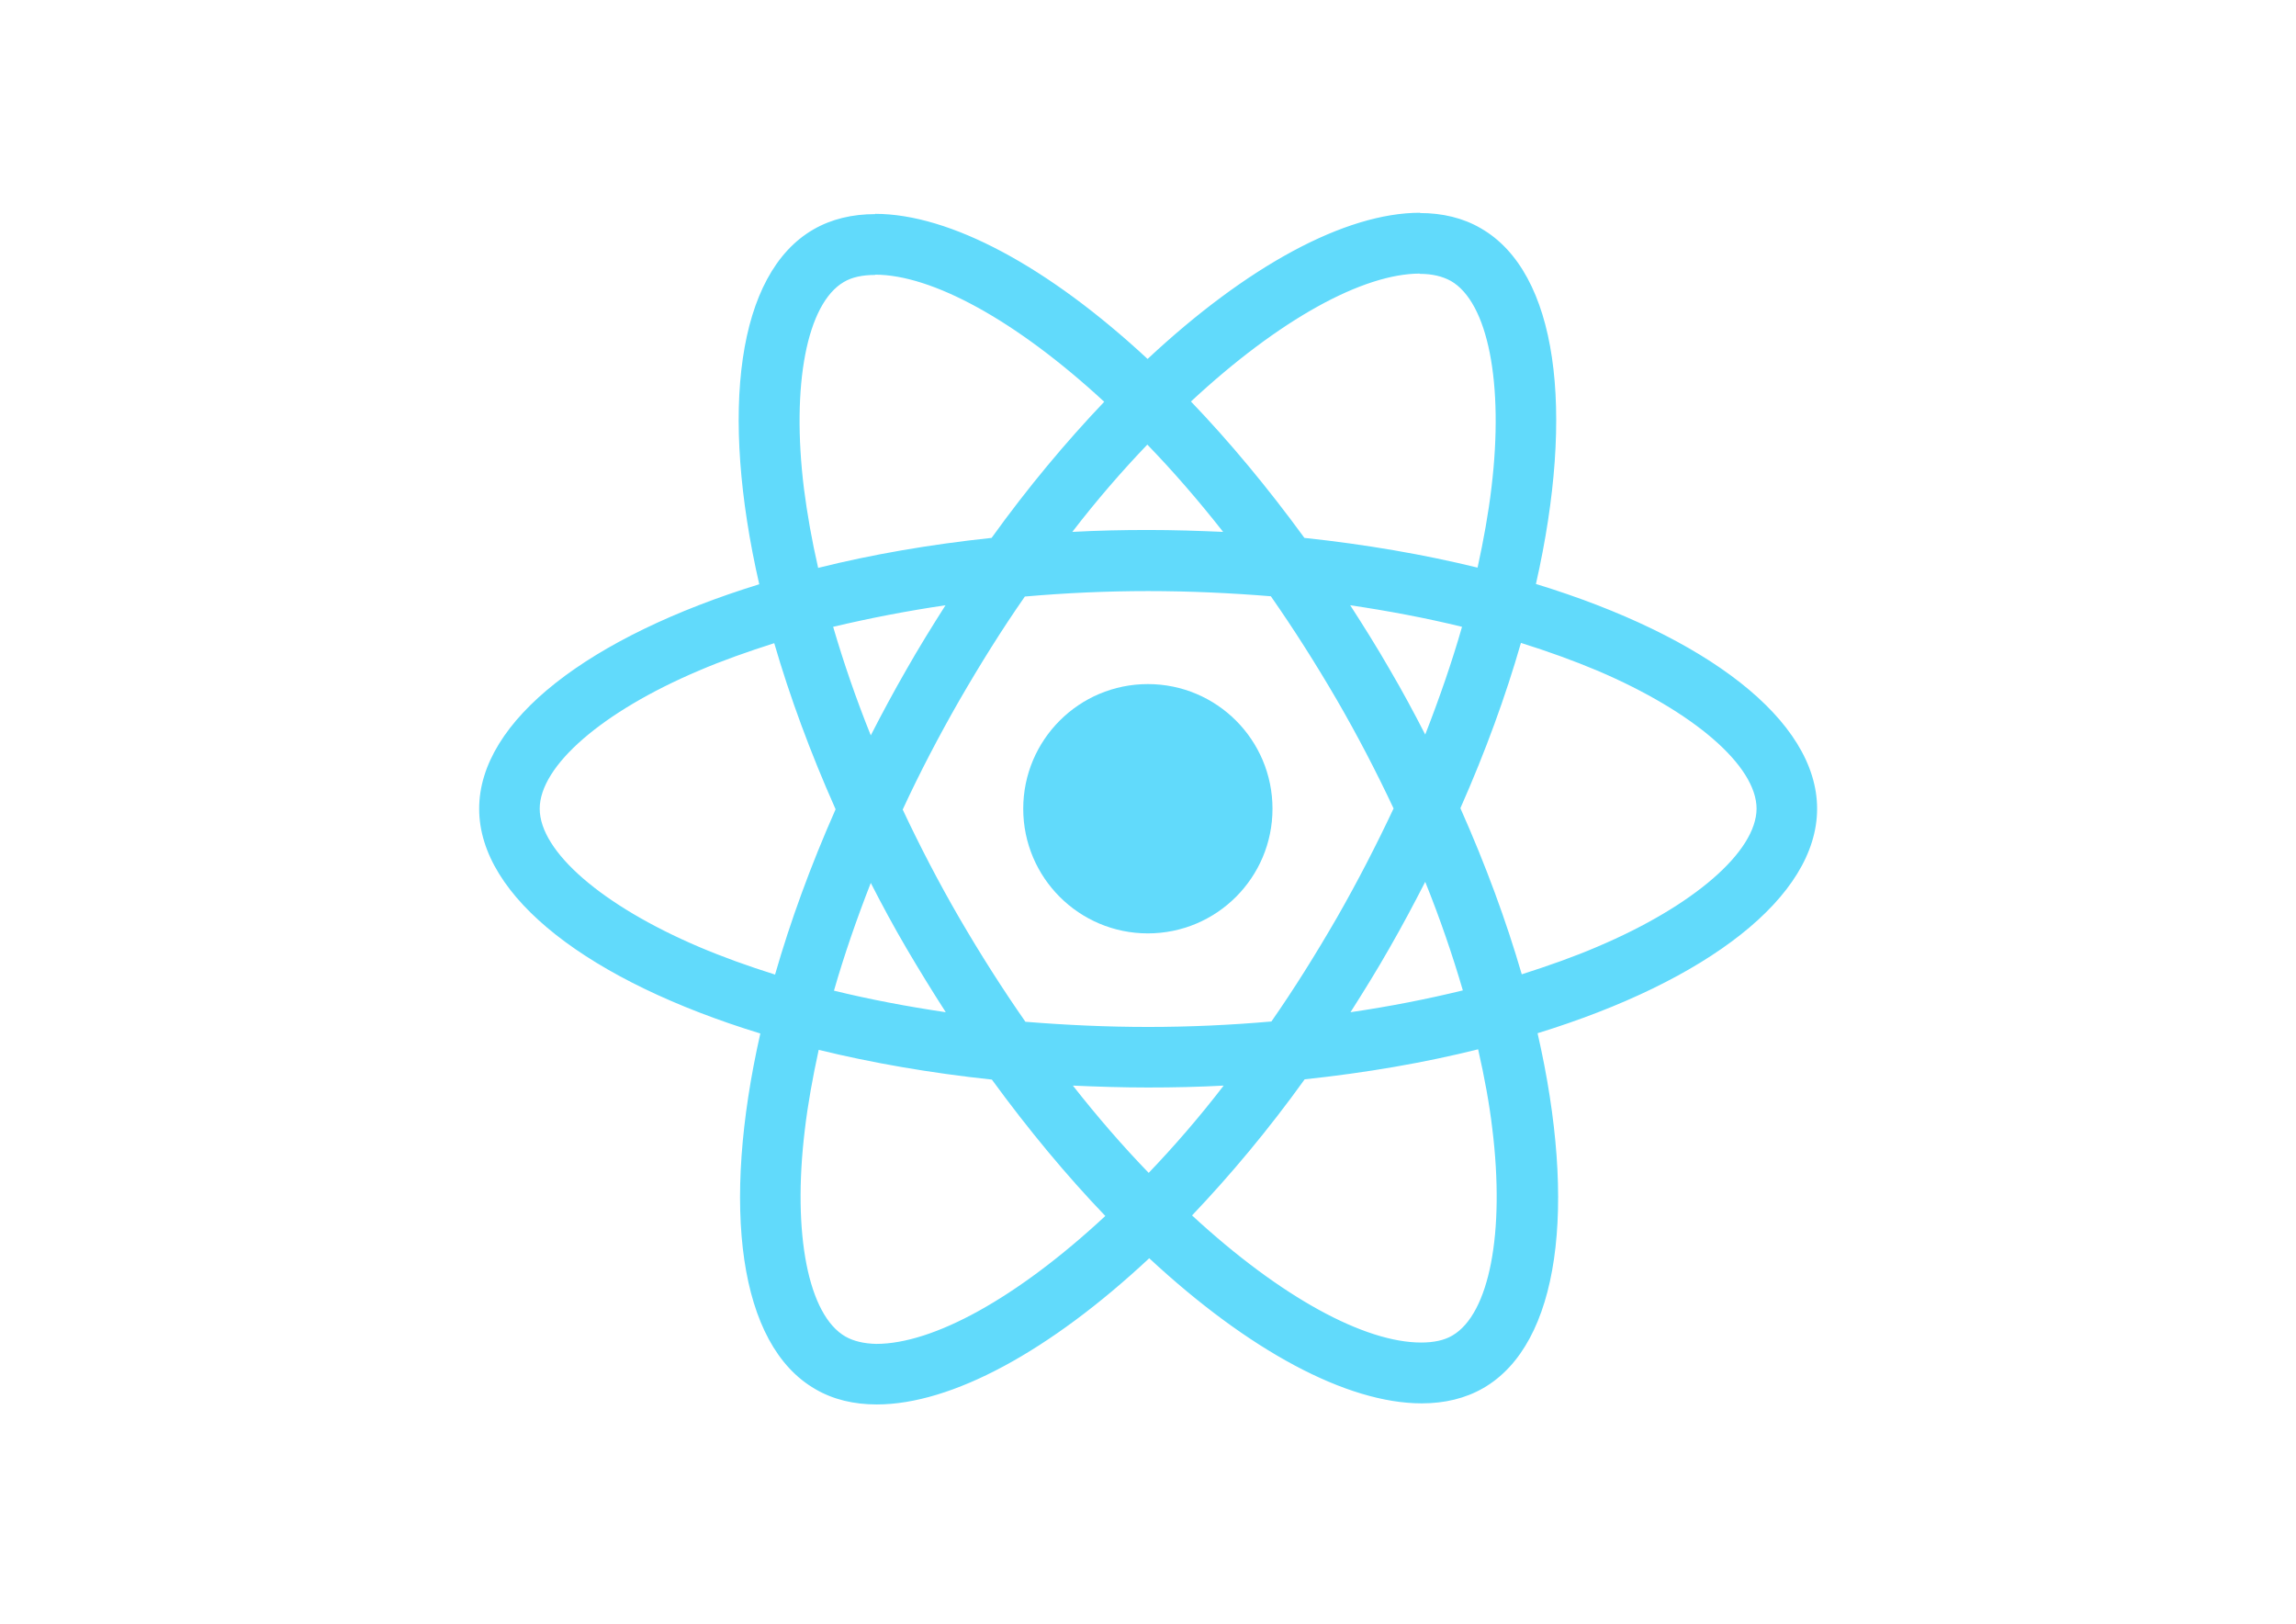
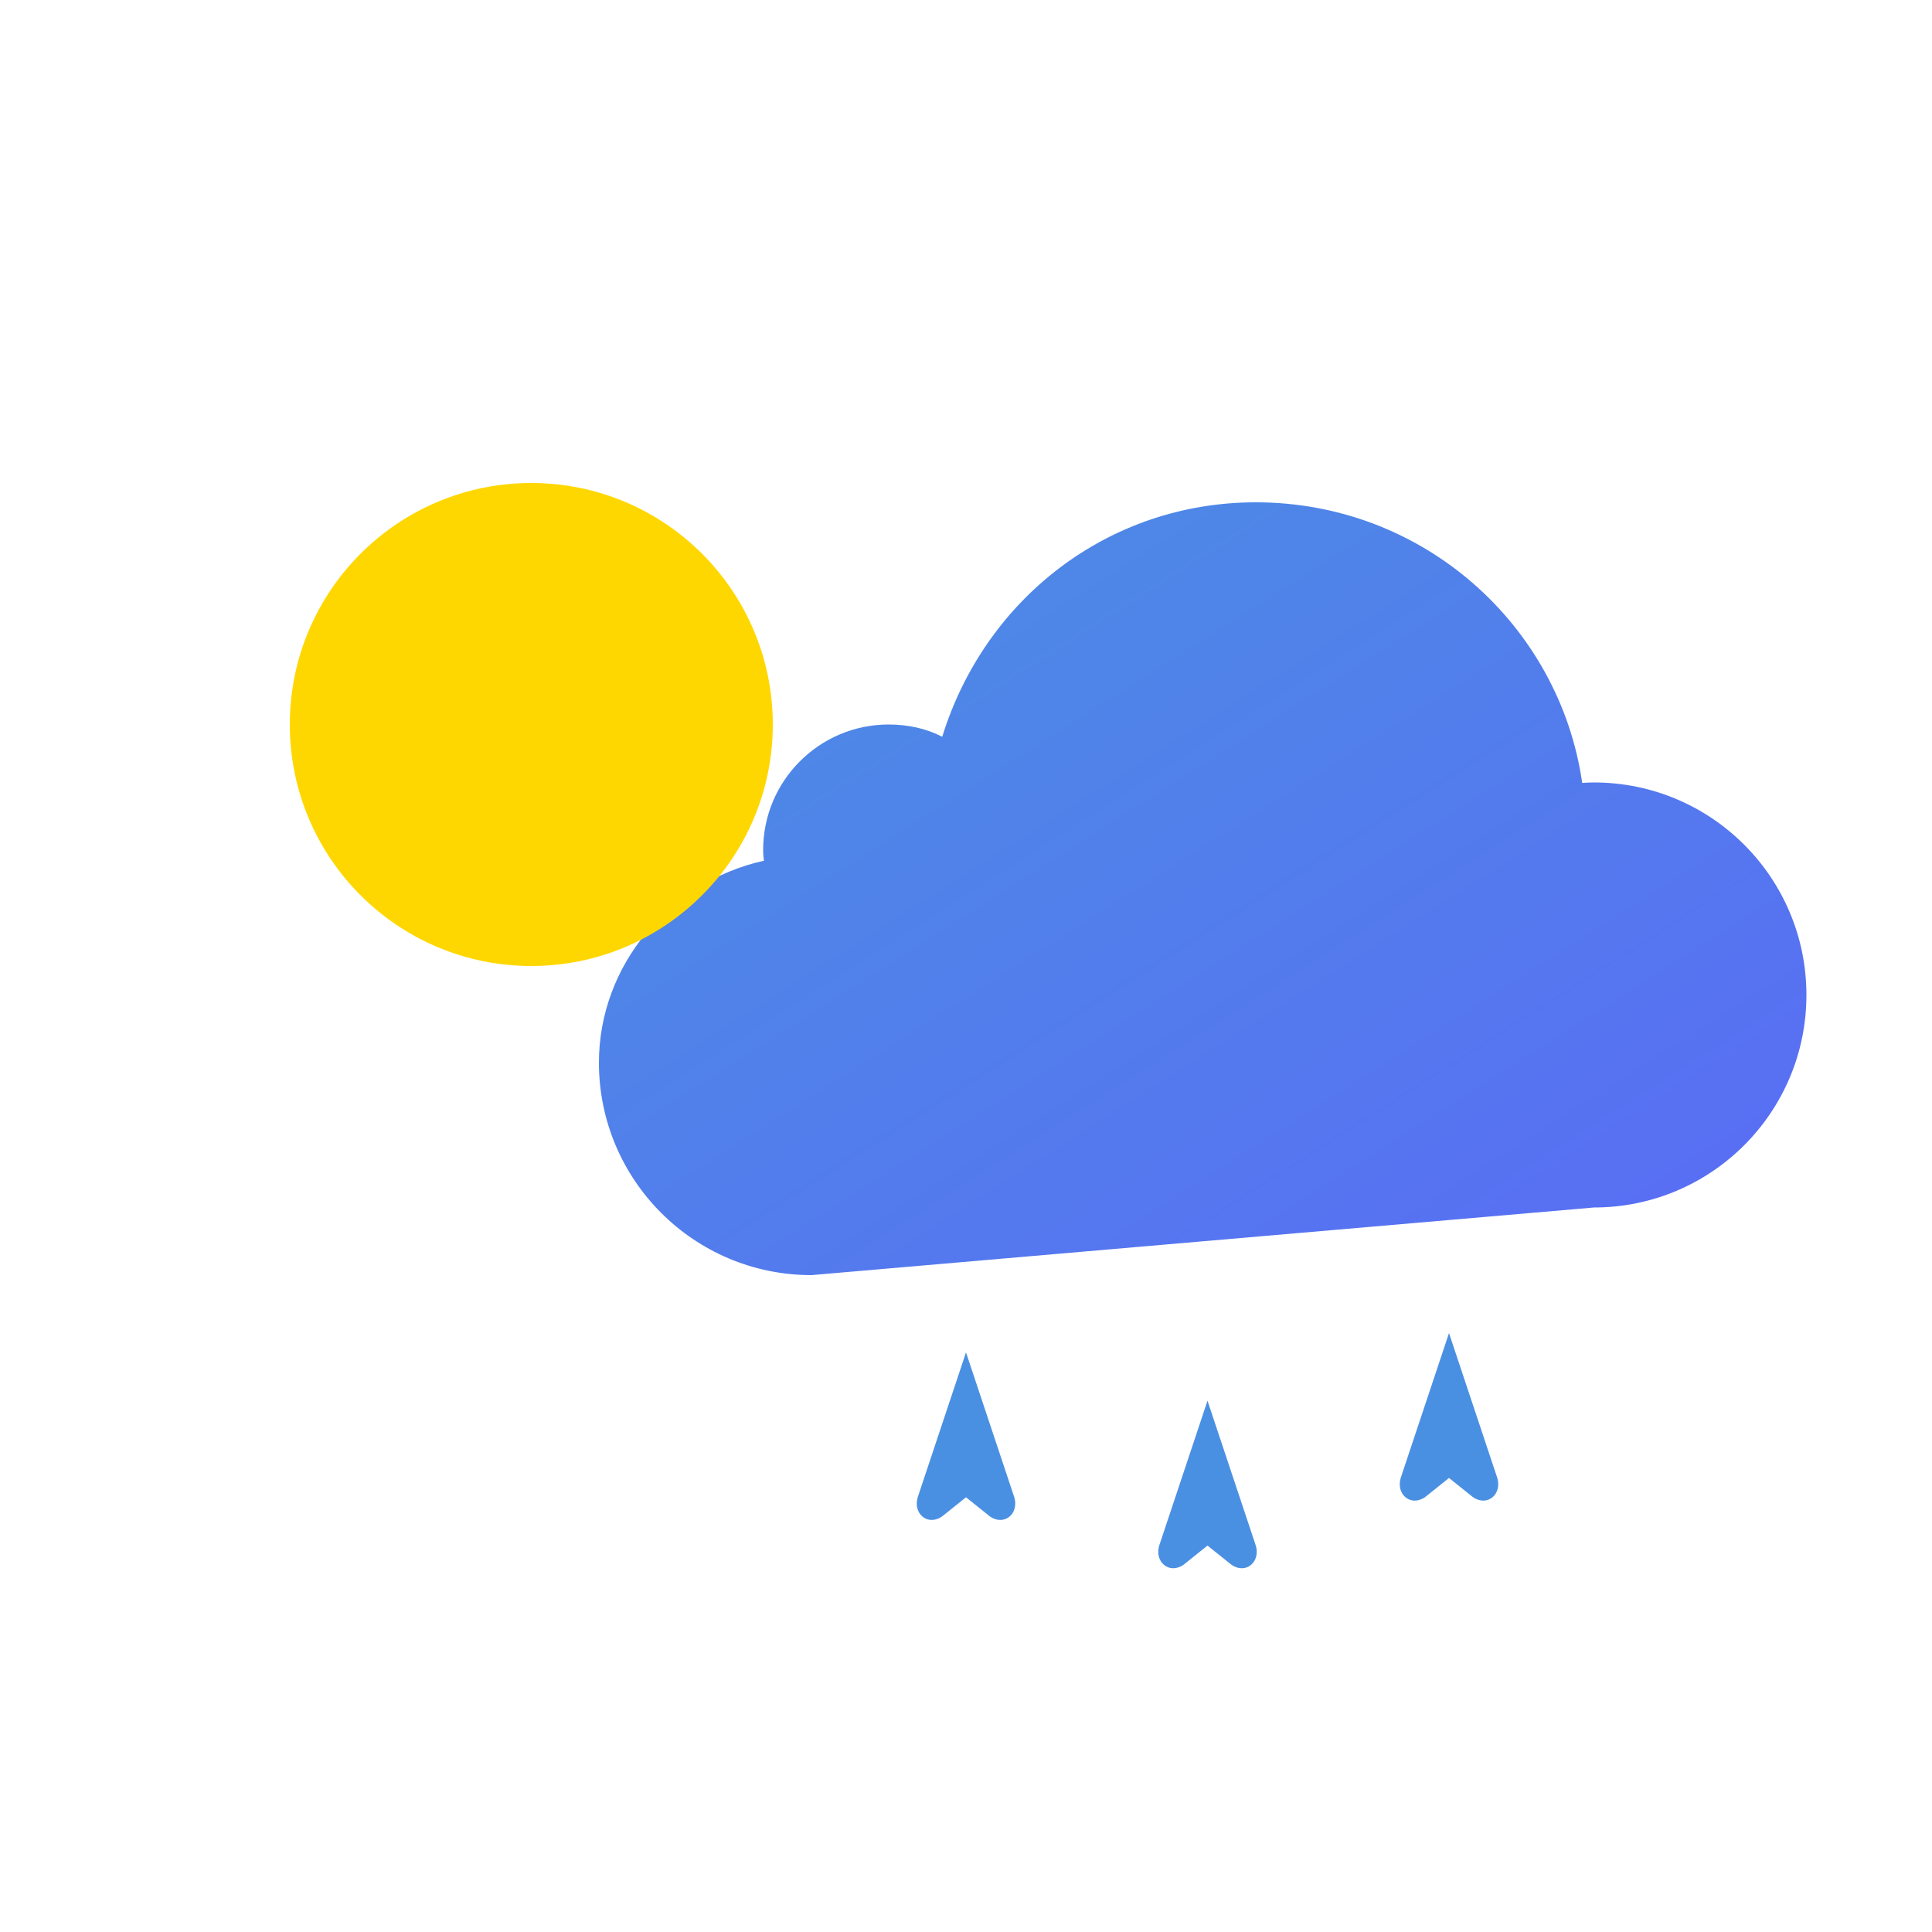
- <svg xmlns="http://www.w3.org/2000/svg" viewBox="0 0 841.9 595.3">
-   <g fill="#61DAFB">
-     <path d="M666.3 296.5c0-32.5-40.7-63.3-103.1-82.4 14.4-63.6 8-114.2-20.2-130.4-6.5-3.8-14.1-5.6-22.4-5.6v22.3c4.6 0 8.3.9 11.4 2.6 13.6 7.8 19.5 37.5 14.9 75.7-1.1 9.4-2.9 19.3-5.1 29.4-19.6-4.8-41-8.5-63.5-10.9-13.5-18.5-27.5-35.3-41.6-50 32.6-30.3 63.2-46.9 84-46.9V78c-27.5 0-63.5 19.6-99.9 53.6-36.4-33.8-72.4-53.2-99.9-53.2v22.3c20.7 0 51.4 16.5 84 46.6-14 14.7-28 31.4-41.3 49.9-22.6 2.4-44 6.1-63.6 11-2.3-10-4-19.7-5.2-29-4.7-38.2 1.1-67.9 14.6-75.8 3-1.8 6.9-2.6 11.5-2.6V78.5c-8.4 0-16 1.8-22.6 5.6-28.1 16.2-34.4 66.7-19.9 130.1-62.2 19.2-102.7 49.9-102.7 82.3 0 32.5 40.7 63.3 103.1 82.4-14.4 63.6-8 114.2 20.2 130.4 6.5 3.8 14.1 5.6 22.5 5.6 27.5 0 63.5-19.6 99.9-53.6 36.4 33.8 72.4 53.2 99.9 53.2 8.4 0 16-1.8 22.6-5.6 28.1-16.2 34.4-66.7 19.9-130.1 62-19.1 102.5-49.9 102.5-82.3zm-130.2-66.7c-3.7 12.9-8.3 26.2-13.5 39.5-4.1-8-8.4-16-13.1-24-4.6-8-9.5-15.8-14.4-23.4 14.2 2.1 27.9 4.7 41 7.9zm-45.8 106.5c-7.8 13.5-15.8 26.3-24.1 38.2-14.9 1.3-30 2-45.2 2-15.1 0-30.2-.7-45-1.9-8.3-11.9-16.4-24.6-24.2-38-7.6-13.1-14.5-26.4-20.8-39.8 6.2-13.4 13.2-26.8 20.7-39.9 7.8-13.5 15.8-26.3 24.1-38.2 14.9-1.3 30-2 45.2-2 15.1 0 30.2.7 45 1.9 8.3 11.9 16.4 24.6 24.2 38 7.6 13.1 14.5 26.4 20.8 39.8-6.3 13.4-13.2 26.8-20.7 39.9zm32.3-13c5.4 13.4 10 26.8 13.8 39.8-13.1 3.2-26.9 5.9-41.2 8 4.9-7.7 9.8-15.6 14.4-23.7 4.6-8 8.9-16.1 13-24.1zM421.2 430c-9.3-9.6-18.6-20.3-27.8-32 9 .4 18.2.7 27.5.7 9.4 0 18.7-.2 27.8-.7-9 11.7-18.3 22.4-27.5 32zm-74.4-58.9c-14.2-2.1-27.9-4.7-41-7.9 3.7-12.9 8.3-26.2 13.5-39.5 4.1 8 8.4 16 13.1 24 4.7 8 9.5 15.8 14.4 23.4zM420.7 163c9.3 9.6 18.6 20.3 27.8 32-9-.4-18.2-.7-27.5-.7-9.4 0-18.7.2-27.8.7 9-11.7 18.3-22.4 27.5-32zm-74 58.9c-4.9 7.7-9.8 15.6-14.4 23.7-4.6 8-8.9 16-13 24-5.4-13.4-10-26.8-13.8-39.8 13.1-3.1 26.9-5.8 41.2-7.9zm-90.5 125.2c-35.4-15.1-58.3-34.9-58.3-50.6 0-15.7 22.9-35.6 58.3-50.6 8.6-3.7 18-7 27.7-10.1 5.7 19.6 13.2 40 22.5 60.9-9.2 20.8-16.6 41.1-22.2 60.6-9.9-3.1-19.3-6.5-28-10.2zM310 490c-13.6-7.8-19.5-37.5-14.9-75.7 1.1-9.4 2.9-19.3 5.1-29.4 19.6 4.8 41 8.5 63.5 10.9 13.5 18.5 27.5 35.3 41.6 50-32.6 30.3-63.2 46.9-84 46.9-4.5-.1-8.3-1-11.3-2.7zm237.2-76.2c4.7 38.2-1.1 67.9-14.6 75.8-3 1.8-6.9 2.6-11.5 2.6-20.7 0-51.4-16.5-84-46.6 14-14.7 28-31.4 41.3-49.9 22.6-2.4 44-6.1 63.6-11 2.3 10.1 4.1 19.8 5.2 29.1zm38.5-66.7c-8.6 3.7-18 7-27.7 10.1-5.7-19.6-13.2-40-22.5-60.9 9.2-20.8 16.6-41.1 22.2-60.6 9.9 3.1 19.3 6.5 28.1 10.2 35.4 15.1 58.3 34.9 58.3 50.6-.1 15.7-23 35.6-58.4 50.6zM320.8 78.4z" />
-     <circle cx="420.9" cy="296.5" r="45.7" />
-     <path d="M520.5 78.1z" />
-   </g>
+ <svg xmlns="http://www.w3.org/2000/svg" width="200" height="200" viewBox="0 0 200 200">
+   <defs>
+     <linearGradient id="cloudGradient" x1="0%" y1="0%" x2="100%" y2="100%">
+       <stop offset="0%" stop-color="#4A90E2" />
+       <stop offset="100%" stop-color="#5A6BF5" />
+     </linearGradient>
+   </defs>
+   <path d="M165,125 C177.15,125 187,115.15 187,103 C187,90.85 177.15,81 165,81 C164.59,81 164.19,81.02 163.79,81.05 C161.44,64.75 147.35,52 130,52 C114.68,52 101.93,62.05 97.54,76.27 C95.94,75.44 94.04,75 92,75 C84.82,75 79,80.82 79,88 C79,88.37 79.03,88.74 79.08,89.1 C69.29,91.28 62,99.96 62,110 C62,122.15 71.85,132 84,132 L165,125 Z" fill="url(#cloudGradient)" />
+   <circle cx="55" cy="75" r="25" fill="#FFD700" />
+   <path d="M100,140 L105,155 C105.5,156.67 104,158 102.5,157 L100,155 L97.5,157 C96,158 94.5,156.67 95,155 L100,140 Z" fill="#4A90E2" />
+   <path d="M125,145 L130,160 C130.5,161.67 129,163 127.5,162 L125,160 L122.5,162 C121,163 119.5,161.67 120,160 L125,145 Z" fill="#4A90E2" />
+   <path d="M150,138 L155,153 C155.5,154.67 154,156 152.5,155 L150,153 L147.5,155 C146,156 144.5,154.67 145,153 L150,138 Z" fill="#4A90E2" />
</svg>
